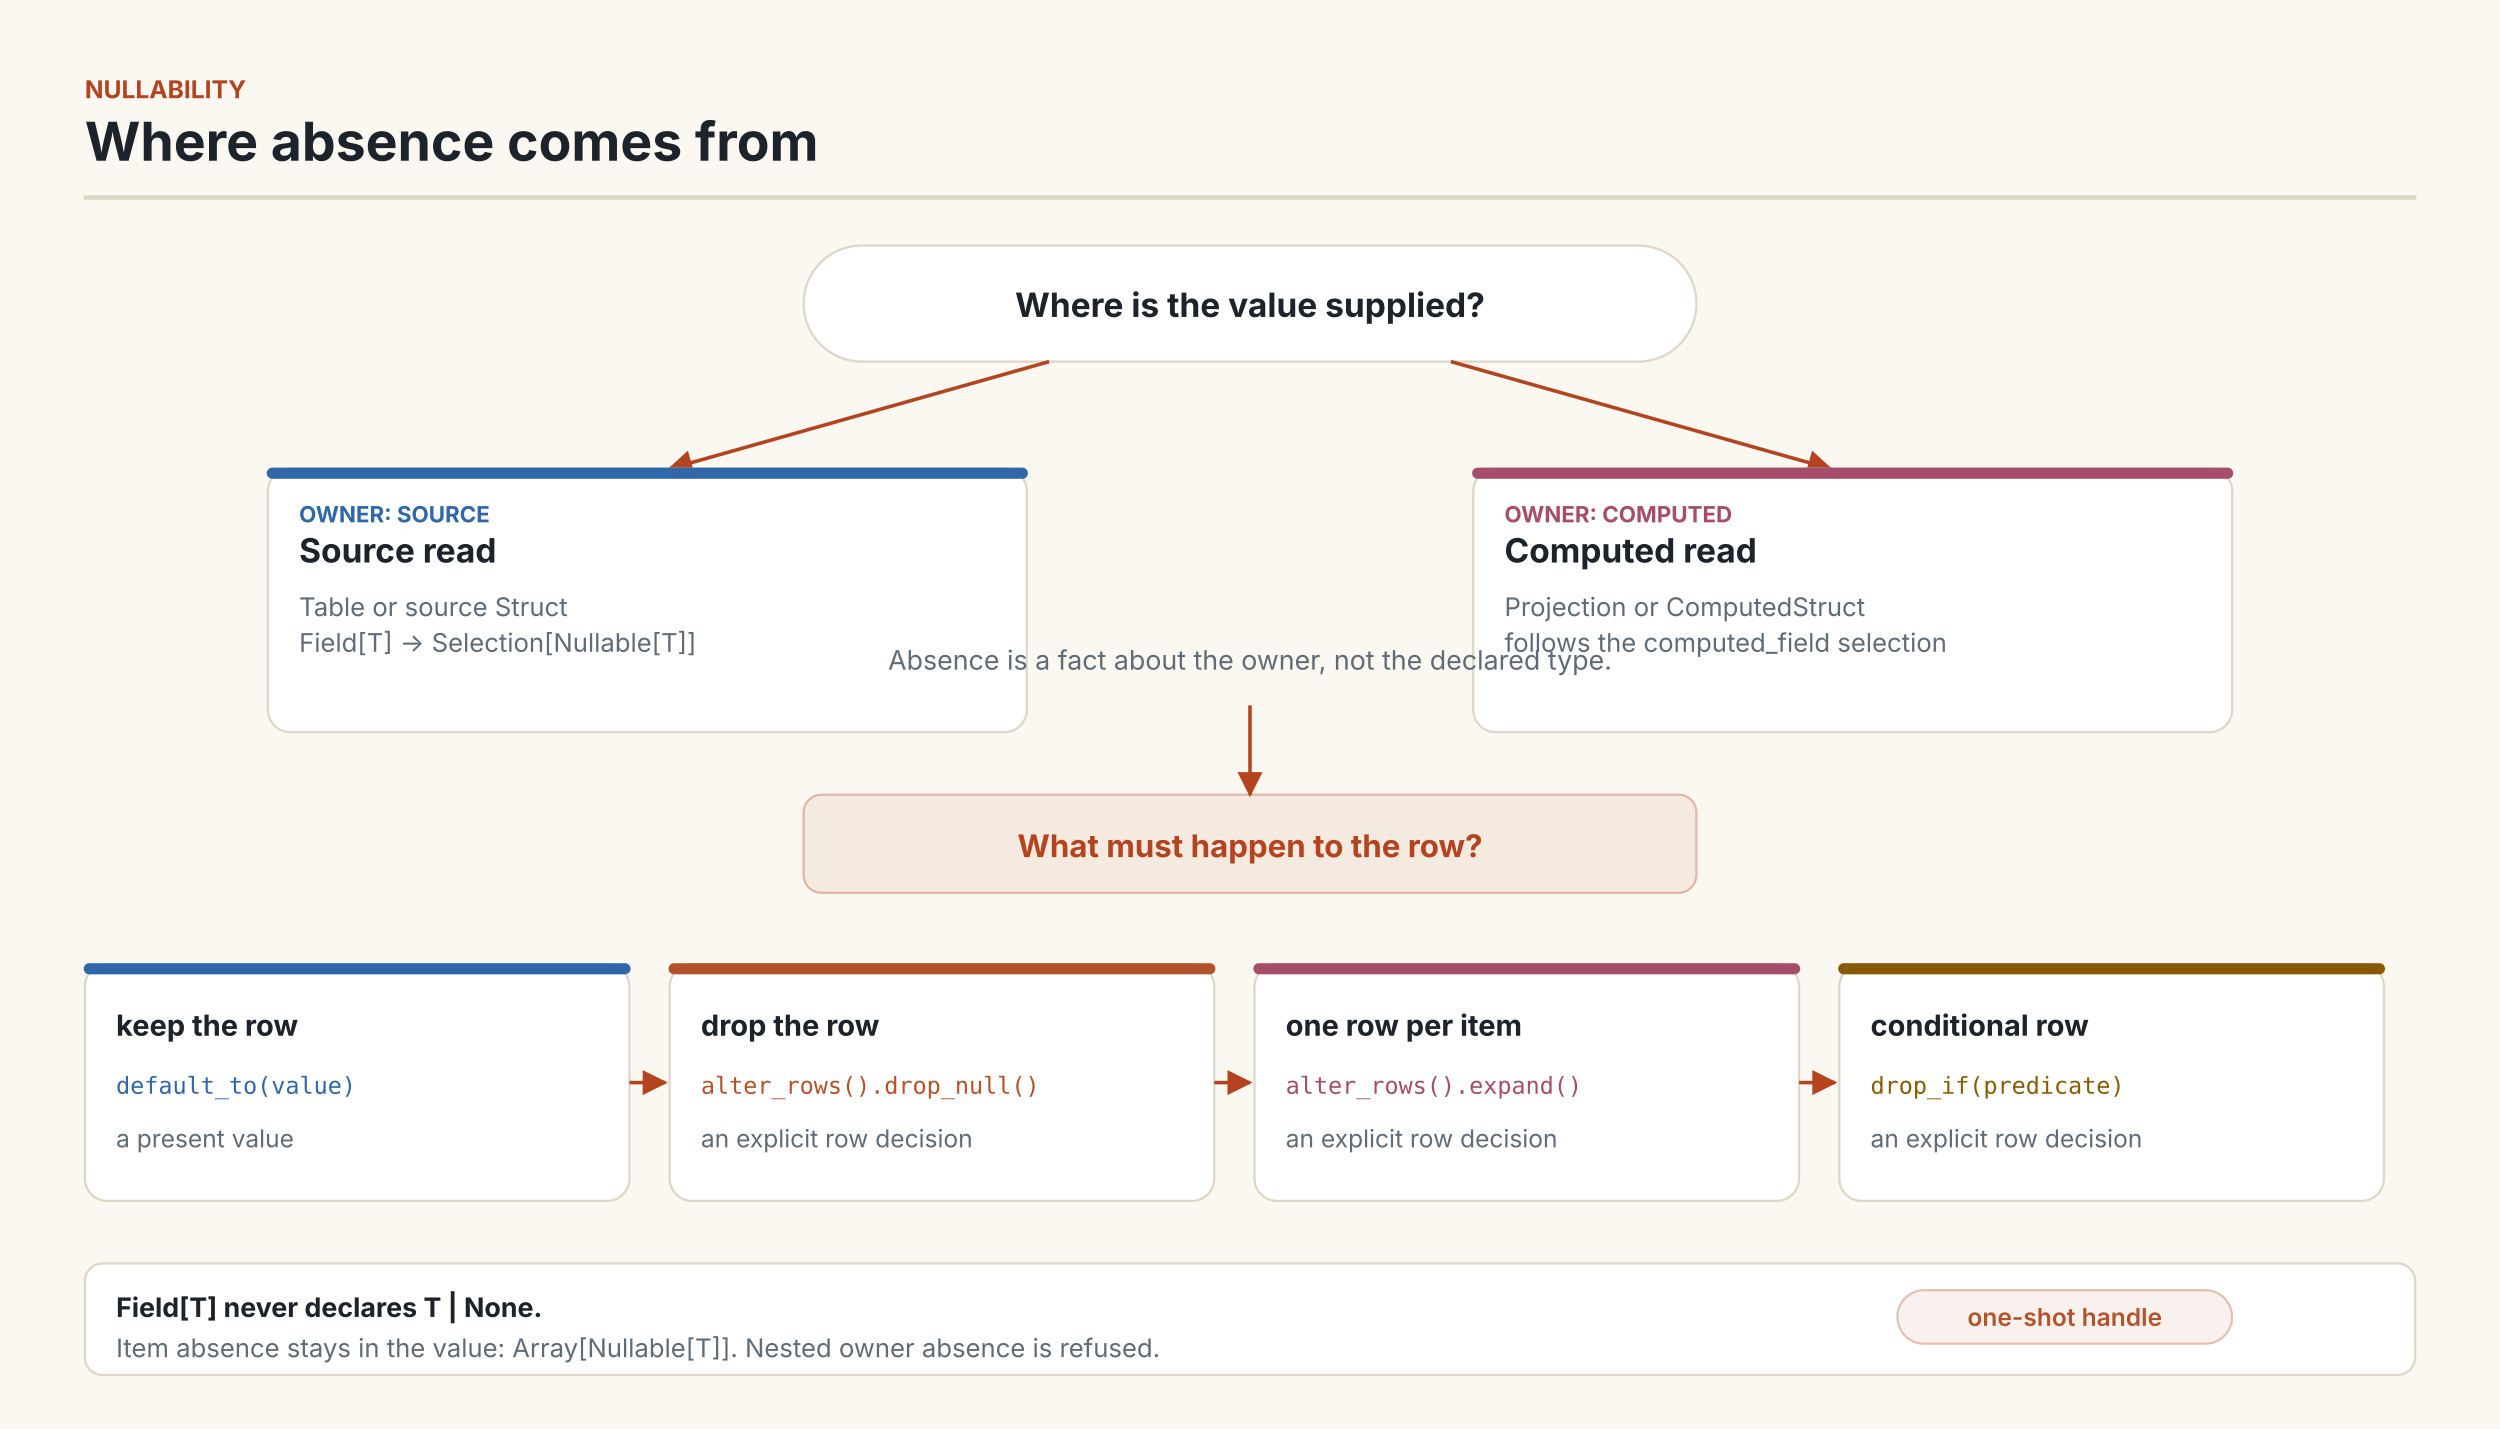
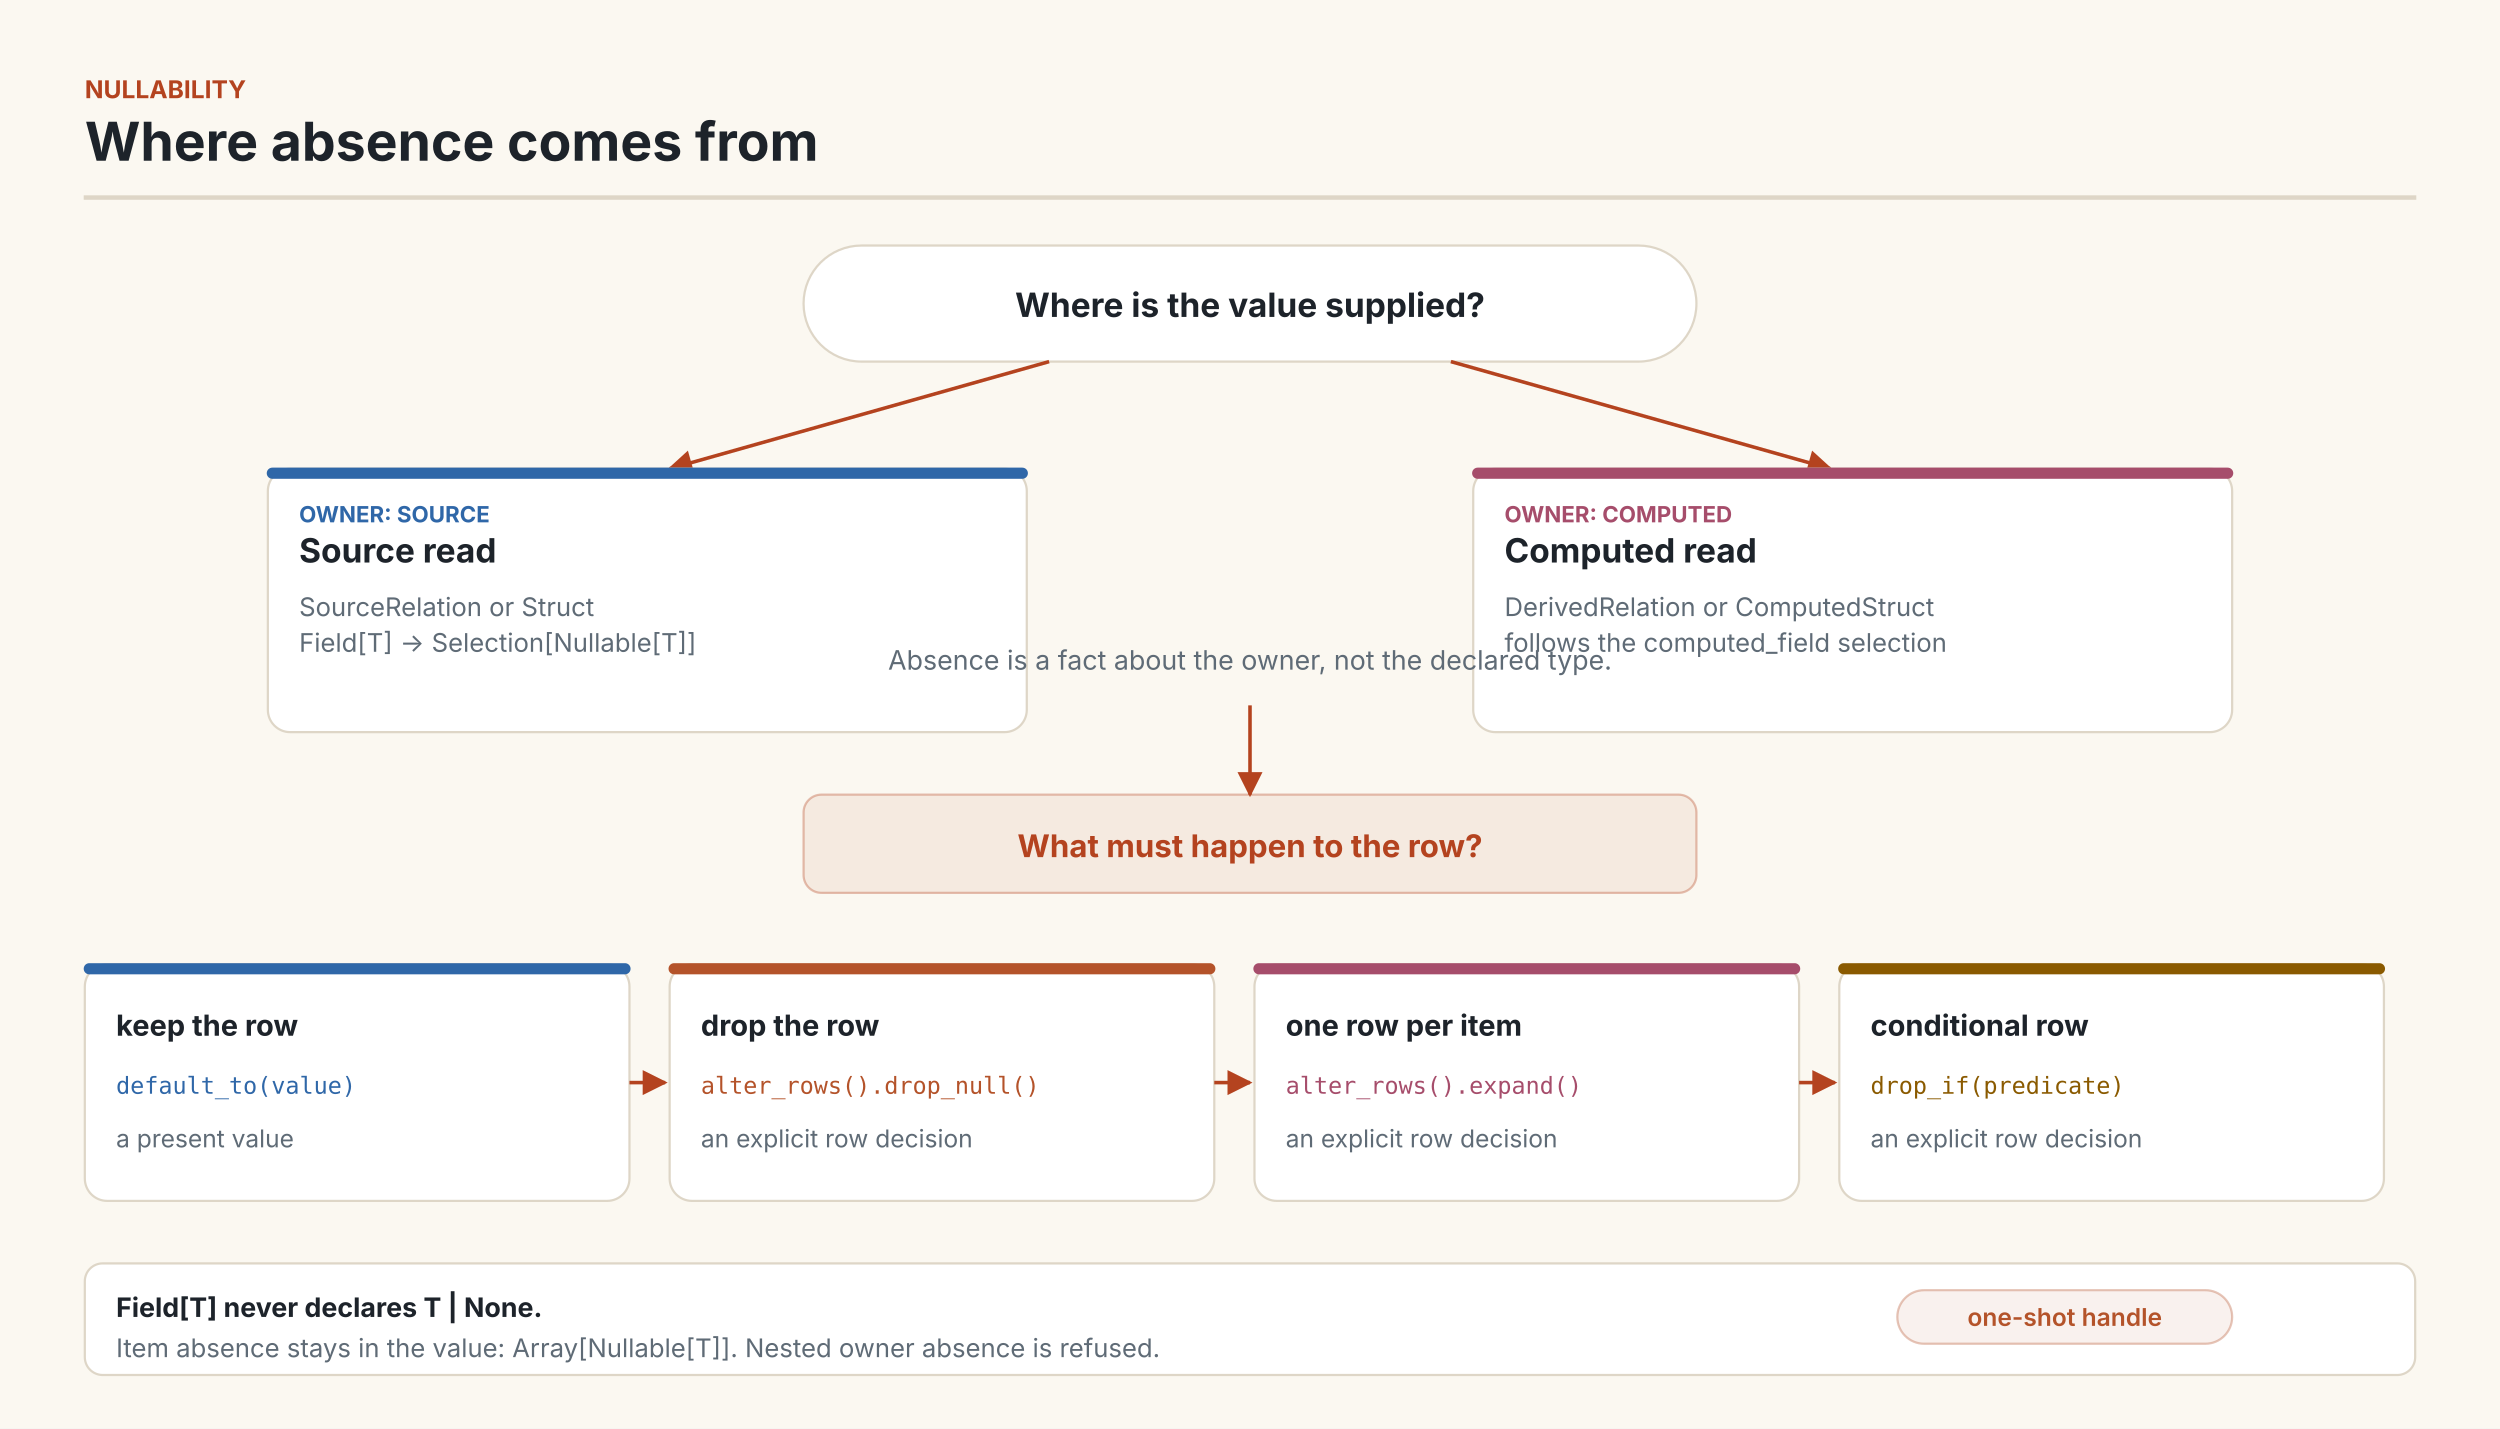
<svg xmlns="http://www.w3.org/2000/svg" width="1120" height="640" viewBox="0 0 1120 640" role="img" aria-labelledby="title desc">
  <defs>
    <marker id="arrow-6d4b9b" viewBox="0 0 10 10" refX="9" refY="5" markerWidth="7" markerHeight="7" orient="auto-start-reverse">
      <path d="M 0 0 L 10 5 L 0 10 z" fill="#6d4b9b" />
    </marker>
+     <marker id="arrow-a47813" viewBox="0 0 10 10" refX="9" refY="5" markerWidth="7" markerHeight="7" orient="auto-start-reverse">
+       <path d="M 0 0 L 10 5 L 0 10 z" fill="#a47813" />
+     </marker>
+     <marker id="arrow-4d7c4a" viewBox="0 0 10 10" refX="9" refY="5" markerWidth="7" markerHeight="7" orient="auto-start-reverse">
+       <path d="M 0 0 L 10 5 L 0 10 z" fill="#4d7c4a" />
+     </marker>
+     <marker id="arrow-b4431f" viewBox="0 0 10 10" refX="9" refY="5" markerWidth="7" markerHeight="7" orient="auto-start-reverse">
+       <path d="M 0 0 L 10 5 L 0 10 z" fill="#b4431f" />
+     </marker>
+     <marker id="arrow-5c5c66" viewBox="0 0 10 10" refX="9" refY="5" markerWidth="7" markerHeight="7" orient="auto-start-reverse">
+       <path d="M 0 0 L 10 5 L 0 10 z" fill="#5c5c66" />
+     </marker>
+     <marker id="arrow-7a5a3a" viewBox="0 0 10 10" refX="9" refY="5" markerWidth="7" markerHeight="7" orient="auto-start-reverse">
+       <path d="M 0 0 L 10 5 L 0 10 z" fill="#7a5a3a" />
+     </marker>
    <marker id="arrow-8a5a00" viewBox="0 0 10 10" refX="9" refY="5" markerWidth="7" markerHeight="7" orient="auto-start-reverse">
      <path d="M 0 0 L 10 5 L 0 10 z" fill="#8a5a00" />
+     </marker>
+     <marker id="arrow-2f67a8" viewBox="0 0 10 10" refX="9" refY="5" markerWidth="7" markerHeight="7" orient="auto-start-reverse">
+       <path d="M 0 0 L 10 5 L 0 10 z" fill="#2f67a8" />
+     </marker>
+     <marker id="arrow-b36716" viewBox="0 0 10 10" refX="9" refY="5" markerWidth="7" markerHeight="7" orient="auto-start-reverse">
+       <path d="M 0 0 L 10 5 L 0 10 z" fill="#b36716" />
    </marker>
    <marker id="arrow-b4532a" viewBox="0 0 10 10" refX="9" refY="5" markerWidth="7" markerHeight="7" orient="auto-start-reverse">
      <path d="M 0 0 L 10 5 L 0 10 z" fill="#b4532a" />
    </marker>
    <marker id="arrow-2454a6" viewBox="0 0 10 10" refX="9" refY="5" markerWidth="7" markerHeight="7" orient="auto-start-reverse">
      <path d="M 0 0 L 10 5 L 0 10 z" fill="#2454a6" />
    </marker>
-     <marker id="arrow-b4431f" viewBox="0 0 10 10" refX="9" refY="5" markerWidth="7" markerHeight="7" orient="auto-start-reverse">
-       <path d="M 0 0 L 10 5 L 0 10 z" fill="#b4431f" />
-     </marker>
-     <marker id="arrow-4d7c4a" viewBox="0 0 10 10" refX="9" refY="5" markerWidth="7" markerHeight="7" orient="auto-start-reverse">
-       <path d="M 0 0 L 10 5 L 0 10 z" fill="#4d7c4a" />
-     </marker>
-     <marker id="arrow-a47813" viewBox="0 0 10 10" refX="9" refY="5" markerWidth="7" markerHeight="7" orient="auto-start-reverse">
-       <path d="M 0 0 L 10 5 L 0 10 z" fill="#a47813" />
-     </marker>
-     <marker id="arrow-2f67a8" viewBox="0 0 10 10" refX="9" refY="5" markerWidth="7" markerHeight="7" orient="auto-start-reverse">
-       <path d="M 0 0 L 10 5 L 0 10 z" fill="#2f67a8" />
+     <marker id="arrow-a64d6b" viewBox="0 0 10 10" refX="9" refY="5" markerWidth="7" markerHeight="7" orient="auto-start-reverse">
+       <path d="M 0 0 L 10 5 L 0 10 z" fill="#a64d6b" />
    </marker>
    <marker id="arrow-0f6f68" viewBox="0 0 10 10" refX="9" refY="5" markerWidth="7" markerHeight="7" orient="auto-start-reverse">
      <path d="M 0 0 L 10 5 L 0 10 z" fill="#0f6f68" />
-     </marker>
-     <marker id="arrow-a64d6b" viewBox="0 0 10 10" refX="9" refY="5" markerWidth="7" markerHeight="7" orient="auto-start-reverse">
-       <path d="M 0 0 L 10 5 L 0 10 z" fill="#a64d6b" />
-     </marker>
-     <marker id="arrow-b36716" viewBox="0 0 10 10" refX="9" refY="5" markerWidth="7" markerHeight="7" orient="auto-start-reverse">
-       <path d="M 0 0 L 10 5 L 0 10 z" fill="#b36716" />
-     </marker>
-     <marker id="arrow-5c5c66" viewBox="0 0 10 10" refX="9" refY="5" markerWidth="7" markerHeight="7" orient="auto-start-reverse">
-       <path d="M 0 0 L 10 5 L 0 10 z" fill="#5c5c66" />
-     </marker>
-     <marker id="arrow-7a5a3a" viewBox="0 0 10 10" refX="9" refY="5" markerWidth="7" markerHeight="7" orient="auto-start-reverse">
-       <path d="M 0 0 L 10 5 L 0 10 z" fill="#7a5a3a" />
    </marker>
  </defs>
  <rect width="1120" height="640" fill="#fbf8f1" />
  <text x="38" y="44" font-family="Inter, Segoe UI, sans-serif" font-size="11" fill="#b4431f" text-anchor="start" font-weight="700">NULLABILITY</text>
  <text x="38" y="72" font-family="Inter, Segoe UI, sans-serif" font-size="24" fill="#1d232a" text-anchor="start" font-weight="700">Where absence comes from</text>
  <rect x="38" y="88" width="1044" height="1" rx="0" fill="#ded6c7" stroke="#ded6c7" stroke-width="1" />
  <rect x="360" y="110" width="400" height="52" rx="26" fill="#ffffff" stroke="#ded6c7" stroke-width="1" />
  <text x="560" y="142" font-family="Inter, Segoe UI, sans-serif" font-size="15" fill="#1d232a" text-anchor="middle" font-weight="700">Where is the value supplied?</text>
  <path d="M 470 162 L 300 210" fill="none" stroke="#b4431f" stroke-width="1.6" marker-end="url(#arrow-b4431f)" />
  <path d="M 650 162 L 820 210" fill="none" stroke="#b4431f" stroke-width="1.6" marker-end="url(#arrow-b4431f)" />
  <rect x="120" y="210" width="340" height="118" rx="10" fill="#ffffff" stroke="#ded6c7" stroke-width="1" />
  <rect x="120" y="210" width="340" height="4" rx="2" fill="#2f67a8" stroke="#2f67a8" stroke-width="1" />
  <text x="134" y="234" font-family="Inter, Segoe UI, sans-serif" font-size="10" fill="#2f67a8" text-anchor="start" font-weight="700">OWNER: SOURCE</text>
  <text x="134" y="252" font-family="Inter, Segoe UI, sans-serif" font-size="15" fill="#1d232a" text-anchor="start" font-weight="700">Source read</text>
-   <text x="134" y="276" font-family="Inter, Segoe UI, sans-serif" font-size="11.5" fill="#5f6b76" text-anchor="start" font-weight="400">Table or source Struct</text>
+   <text x="134" y="276" font-family="Inter, Segoe UI, sans-serif" font-size="11.5" fill="#5f6b76" text-anchor="start" font-weight="400">SourceRelation or Struct</text>
  <text x="134" y="292" font-family="Inter, Segoe UI, sans-serif" font-size="11.5" fill="#5f6b76" text-anchor="start" font-weight="400">Field[T] → Selection[Nullable[T]]</text>
  <rect x="660" y="210" width="340" height="118" rx="10" fill="#ffffff" stroke="#ded6c7" stroke-width="1" />
  <rect x="660" y="210" width="340" height="4" rx="2" fill="#a64d6b" stroke="#a64d6b" stroke-width="1" />
  <text x="674" y="234" font-family="Inter, Segoe UI, sans-serif" font-size="10" fill="#a64d6b" text-anchor="start" font-weight="700">OWNER: COMPUTED</text>
  <text x="674" y="252" font-family="Inter, Segoe UI, sans-serif" font-size="15" fill="#1d232a" text-anchor="start" font-weight="700">Computed read</text>
-   <text x="674" y="276" font-family="Inter, Segoe UI, sans-serif" font-size="11.5" fill="#5f6b76" text-anchor="start" font-weight="400">Projection or ComputedStruct</text>
+   <text x="674" y="276" font-family="Inter, Segoe UI, sans-serif" font-size="11.5" fill="#5f6b76" text-anchor="start" font-weight="400">DerivedRelation or ComputedStruct</text>
  <text x="674" y="292" font-family="Inter, Segoe UI, sans-serif" font-size="11.5" fill="#5f6b76" text-anchor="start" font-weight="400">follows the computed_field selection</text>
  <text x="560" y="300" font-family="Inter, Segoe UI, sans-serif" font-size="12" fill="#5f6b76" text-anchor="middle" font-weight="400">Absence is a fact about the owner, not the declared type.</text>
  <path d="M 560 316 L 560 356" fill="none" stroke="#b4431f" stroke-width="1.6" marker-end="url(#arrow-b4431f)" />
  <rect x="360" y="356" width="400" height="44" rx="8" fill="#b4431f14" stroke="#b4431f55" stroke-width="1" />
  <text x="560" y="384" font-family="Inter, Segoe UI, sans-serif" font-size="14" fill="#b4431f" text-anchor="middle" font-weight="700">What must happen to the row?</text>
  <rect x="38" y="432" width="244" height="106" rx="10" fill="#ffffff" stroke="#ded6c7" stroke-width="1" />
  <rect x="38" y="432" width="244" height="4" rx="2" fill="#2f67a8" stroke="#2f67a8" stroke-width="1" />
  <text x="52" y="464" font-family="Inter, Segoe UI, sans-serif" font-size="13" fill="#1d232a" text-anchor="start" font-weight="700">keep the row</text>
  <text x="52" y="490" font-family="ui-monospace, SFMono-Regular, Menlo, monospace" font-size="10.5" fill="#2f67a8" text-anchor="start" font-weight="400">default_to(value)</text>
  <text x="52" y="514" font-family="Inter, Segoe UI, sans-serif" font-size="11" fill="#5f6b76" text-anchor="start" font-weight="400">a present value</text>
  <rect x="300" y="432" width="244" height="106" rx="10" fill="#ffffff" stroke="#ded6c7" stroke-width="1" />
  <rect x="300" y="432" width="244" height="4" rx="2" fill="#b4532a" stroke="#b4532a" stroke-width="1" />
  <text x="314" y="464" font-family="Inter, Segoe UI, sans-serif" font-size="13" fill="#1d232a" text-anchor="start" font-weight="700">drop the row</text>
  <text x="314" y="490" font-family="ui-monospace, SFMono-Regular, Menlo, monospace" font-size="10.5" fill="#b4532a" text-anchor="start" font-weight="400">alter_rows().drop_null()</text>
  <text x="314" y="514" font-family="Inter, Segoe UI, sans-serif" font-size="11" fill="#5f6b76" text-anchor="start" font-weight="400">an explicit row decision</text>
  <rect x="562" y="432" width="244" height="106" rx="10" fill="#ffffff" stroke="#ded6c7" stroke-width="1" />
  <rect x="562" y="432" width="244" height="4" rx="2" fill="#a64d6b" stroke="#a64d6b" stroke-width="1" />
  <text x="576" y="464" font-family="Inter, Segoe UI, sans-serif" font-size="13" fill="#1d232a" text-anchor="start" font-weight="700">one row per item</text>
  <text x="576" y="490" font-family="ui-monospace, SFMono-Regular, Menlo, monospace" font-size="10.5" fill="#a64d6b" text-anchor="start" font-weight="400">alter_rows().expand()</text>
  <text x="576" y="514" font-family="Inter, Segoe UI, sans-serif" font-size="11" fill="#5f6b76" text-anchor="start" font-weight="400">an explicit row decision</text>
  <rect x="824" y="432" width="244" height="106" rx="10" fill="#ffffff" stroke="#ded6c7" stroke-width="1" />
  <rect x="824" y="432" width="244" height="4" rx="2" fill="#8a5a00" stroke="#8a5a00" stroke-width="1" />
  <text x="838" y="464" font-family="Inter, Segoe UI, sans-serif" font-size="13" fill="#1d232a" text-anchor="start" font-weight="700">conditional row</text>
  <text x="838" y="490" font-family="ui-monospace, SFMono-Regular, Menlo, monospace" font-size="10.5" fill="#8a5a00" text-anchor="start" font-weight="400">drop_if(predicate)</text>
  <text x="838" y="514" font-family="Inter, Segoe UI, sans-serif" font-size="11" fill="#5f6b76" text-anchor="start" font-weight="400">an explicit row decision</text>
  <path d="M 282 485 L 298 485" fill="none" stroke="#b4431f" stroke-width="1.6" marker-end="url(#arrow-b4431f)" />
  <path d="M 544 485 L 560 485" fill="none" stroke="#b4431f" stroke-width="1.6" marker-end="url(#arrow-b4431f)" />
  <path d="M 806 485 L 822 485" fill="none" stroke="#b4431f" stroke-width="1.6" marker-end="url(#arrow-b4431f)" />
  <rect x="38" y="566" width="1044" height="50" rx="8" fill="#ffffff" stroke="#ded6c7" stroke-width="1" />
  <text x="52" y="590" font-family="Inter, Segoe UI, sans-serif" font-size="12" fill="#1d232a" text-anchor="start" font-weight="700">Field[T] never declares T | None.</text>
  <text x="52" y="608" font-family="Inter, Segoe UI, sans-serif" font-size="11.5" fill="#5f6b76" text-anchor="start" font-weight="400">Item absence stays in the value: Array[Nullable[T]]. Nested owner absence is refused.</text>
  <rect x="850" y="578" width="150" height="24" rx="12" fill="#b4532a14" stroke="#b4532a55" stroke-width="1" />
  <text x="925.0" y="594" font-family="Inter, Segoe UI, sans-serif" font-size="11" fill="#b4532a" text-anchor="middle" font-weight="600">one-shot handle</text>
</svg>
